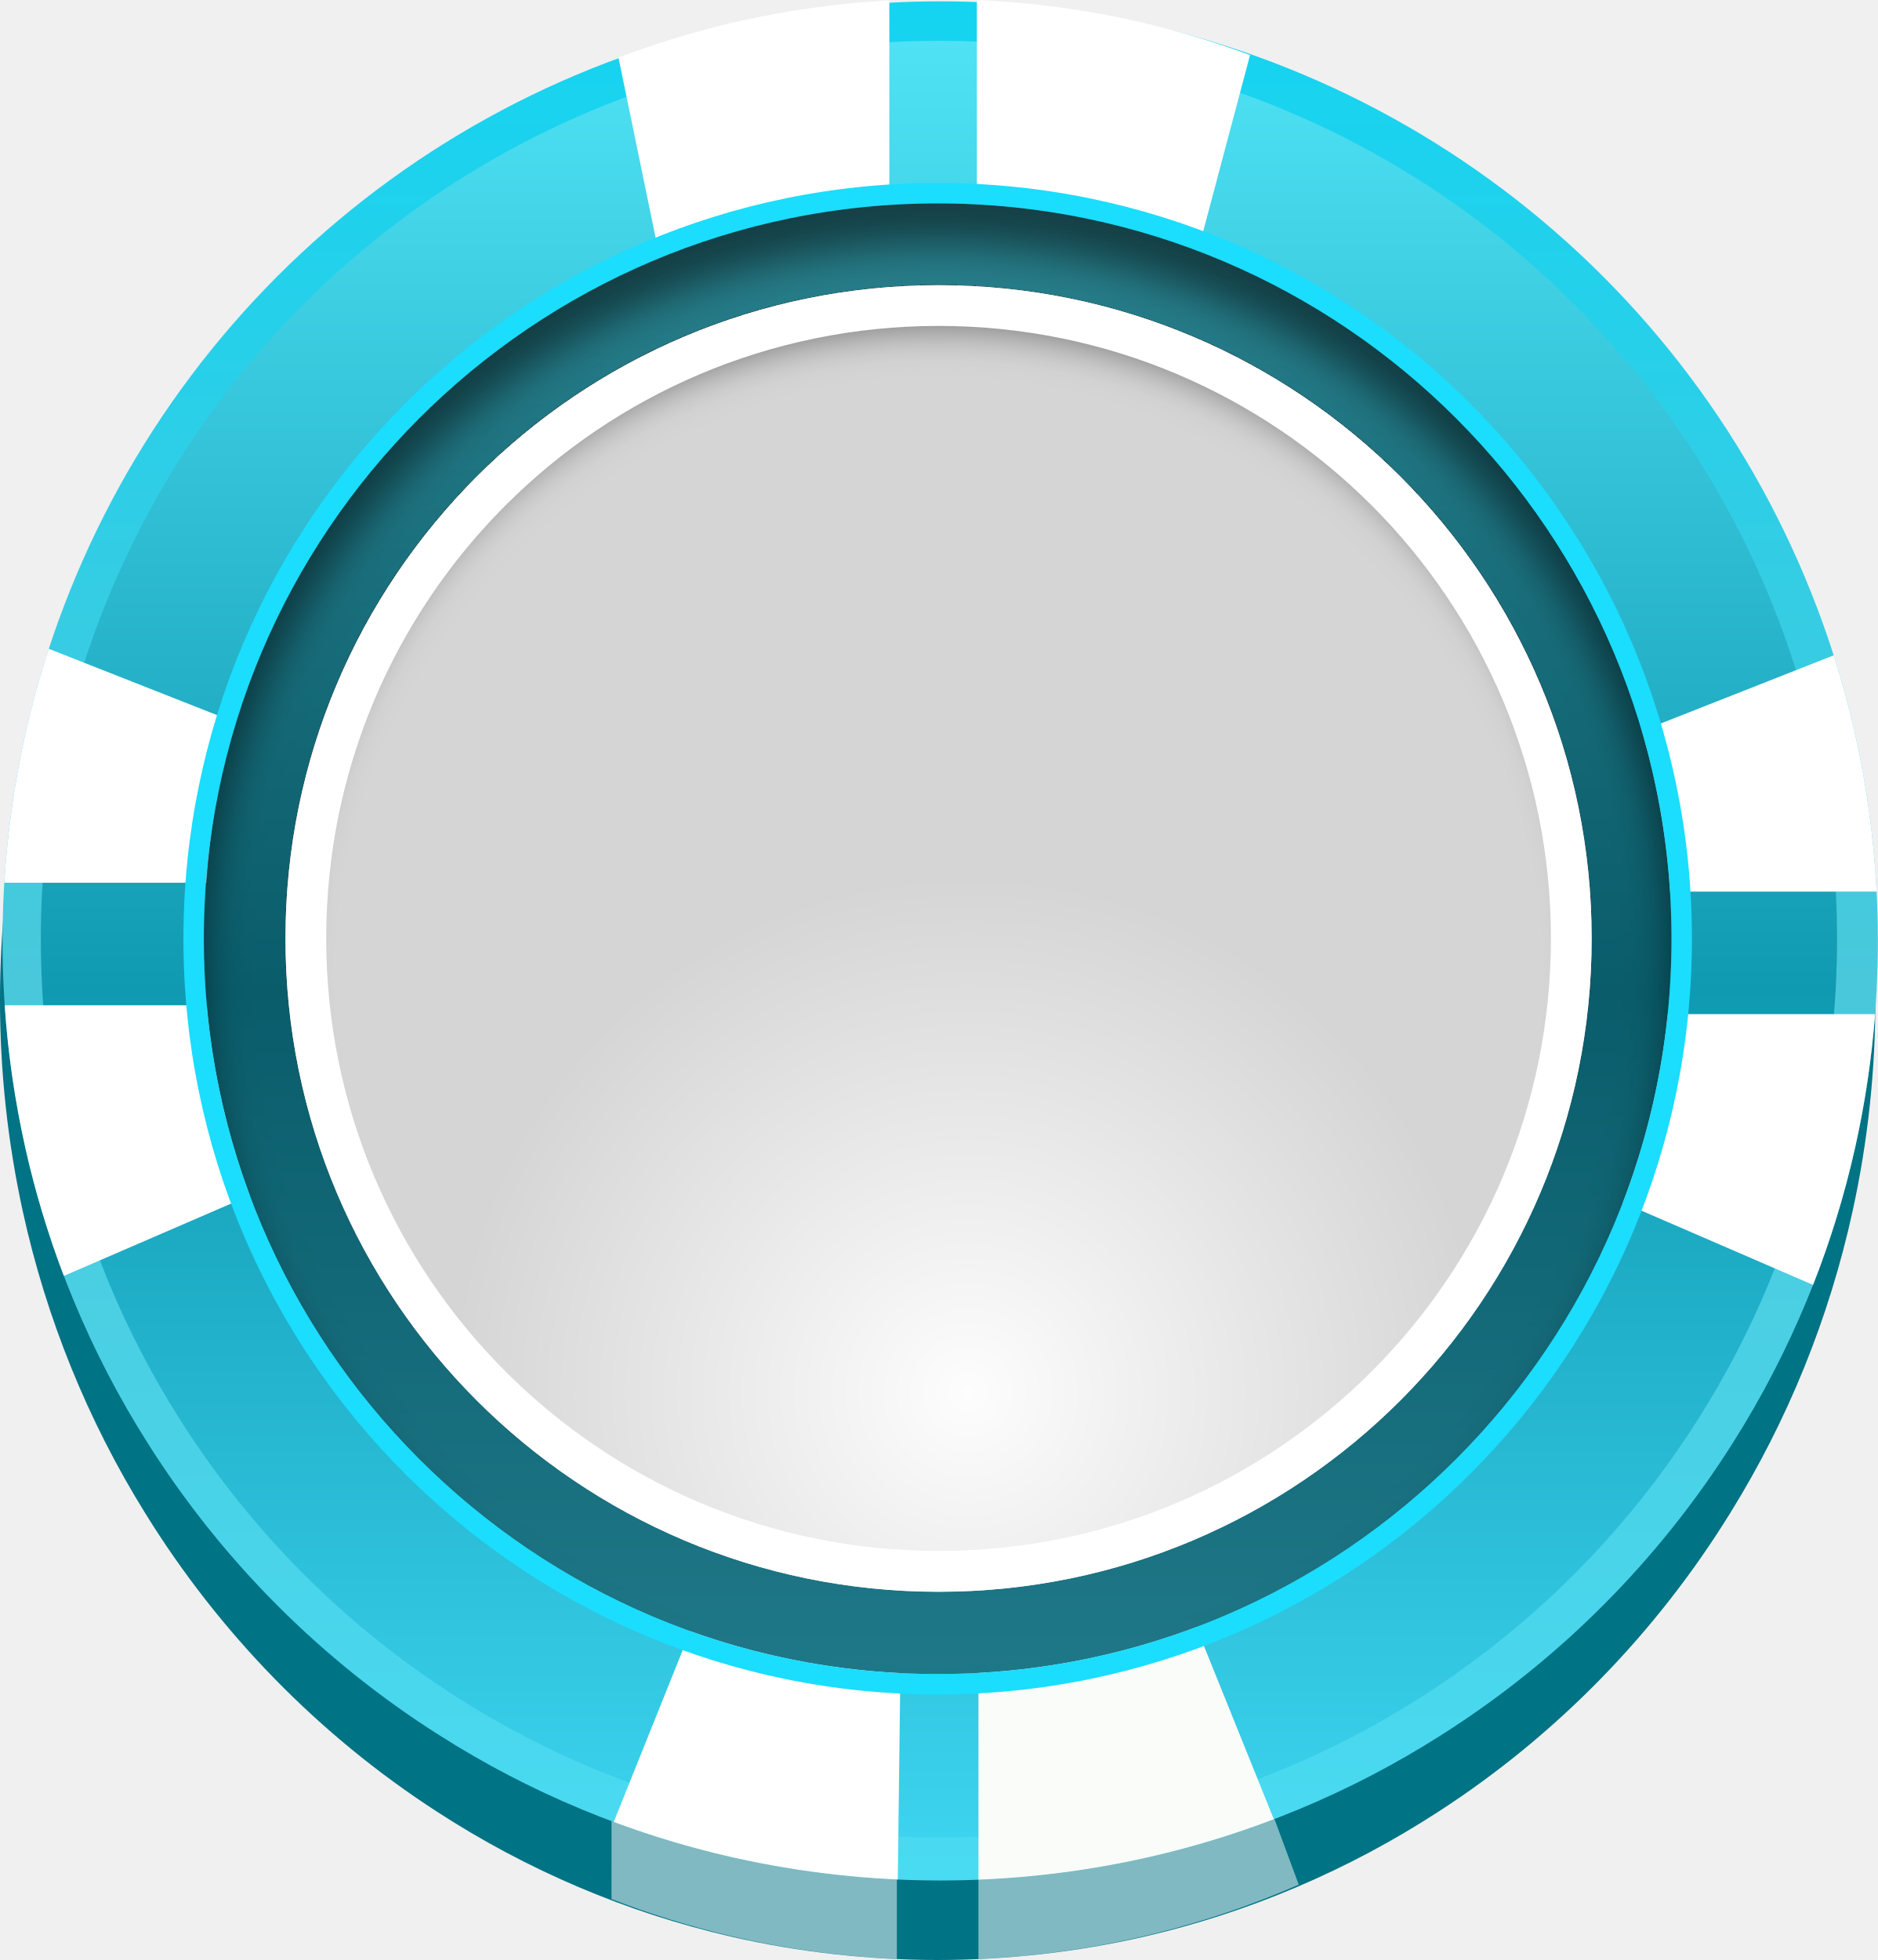
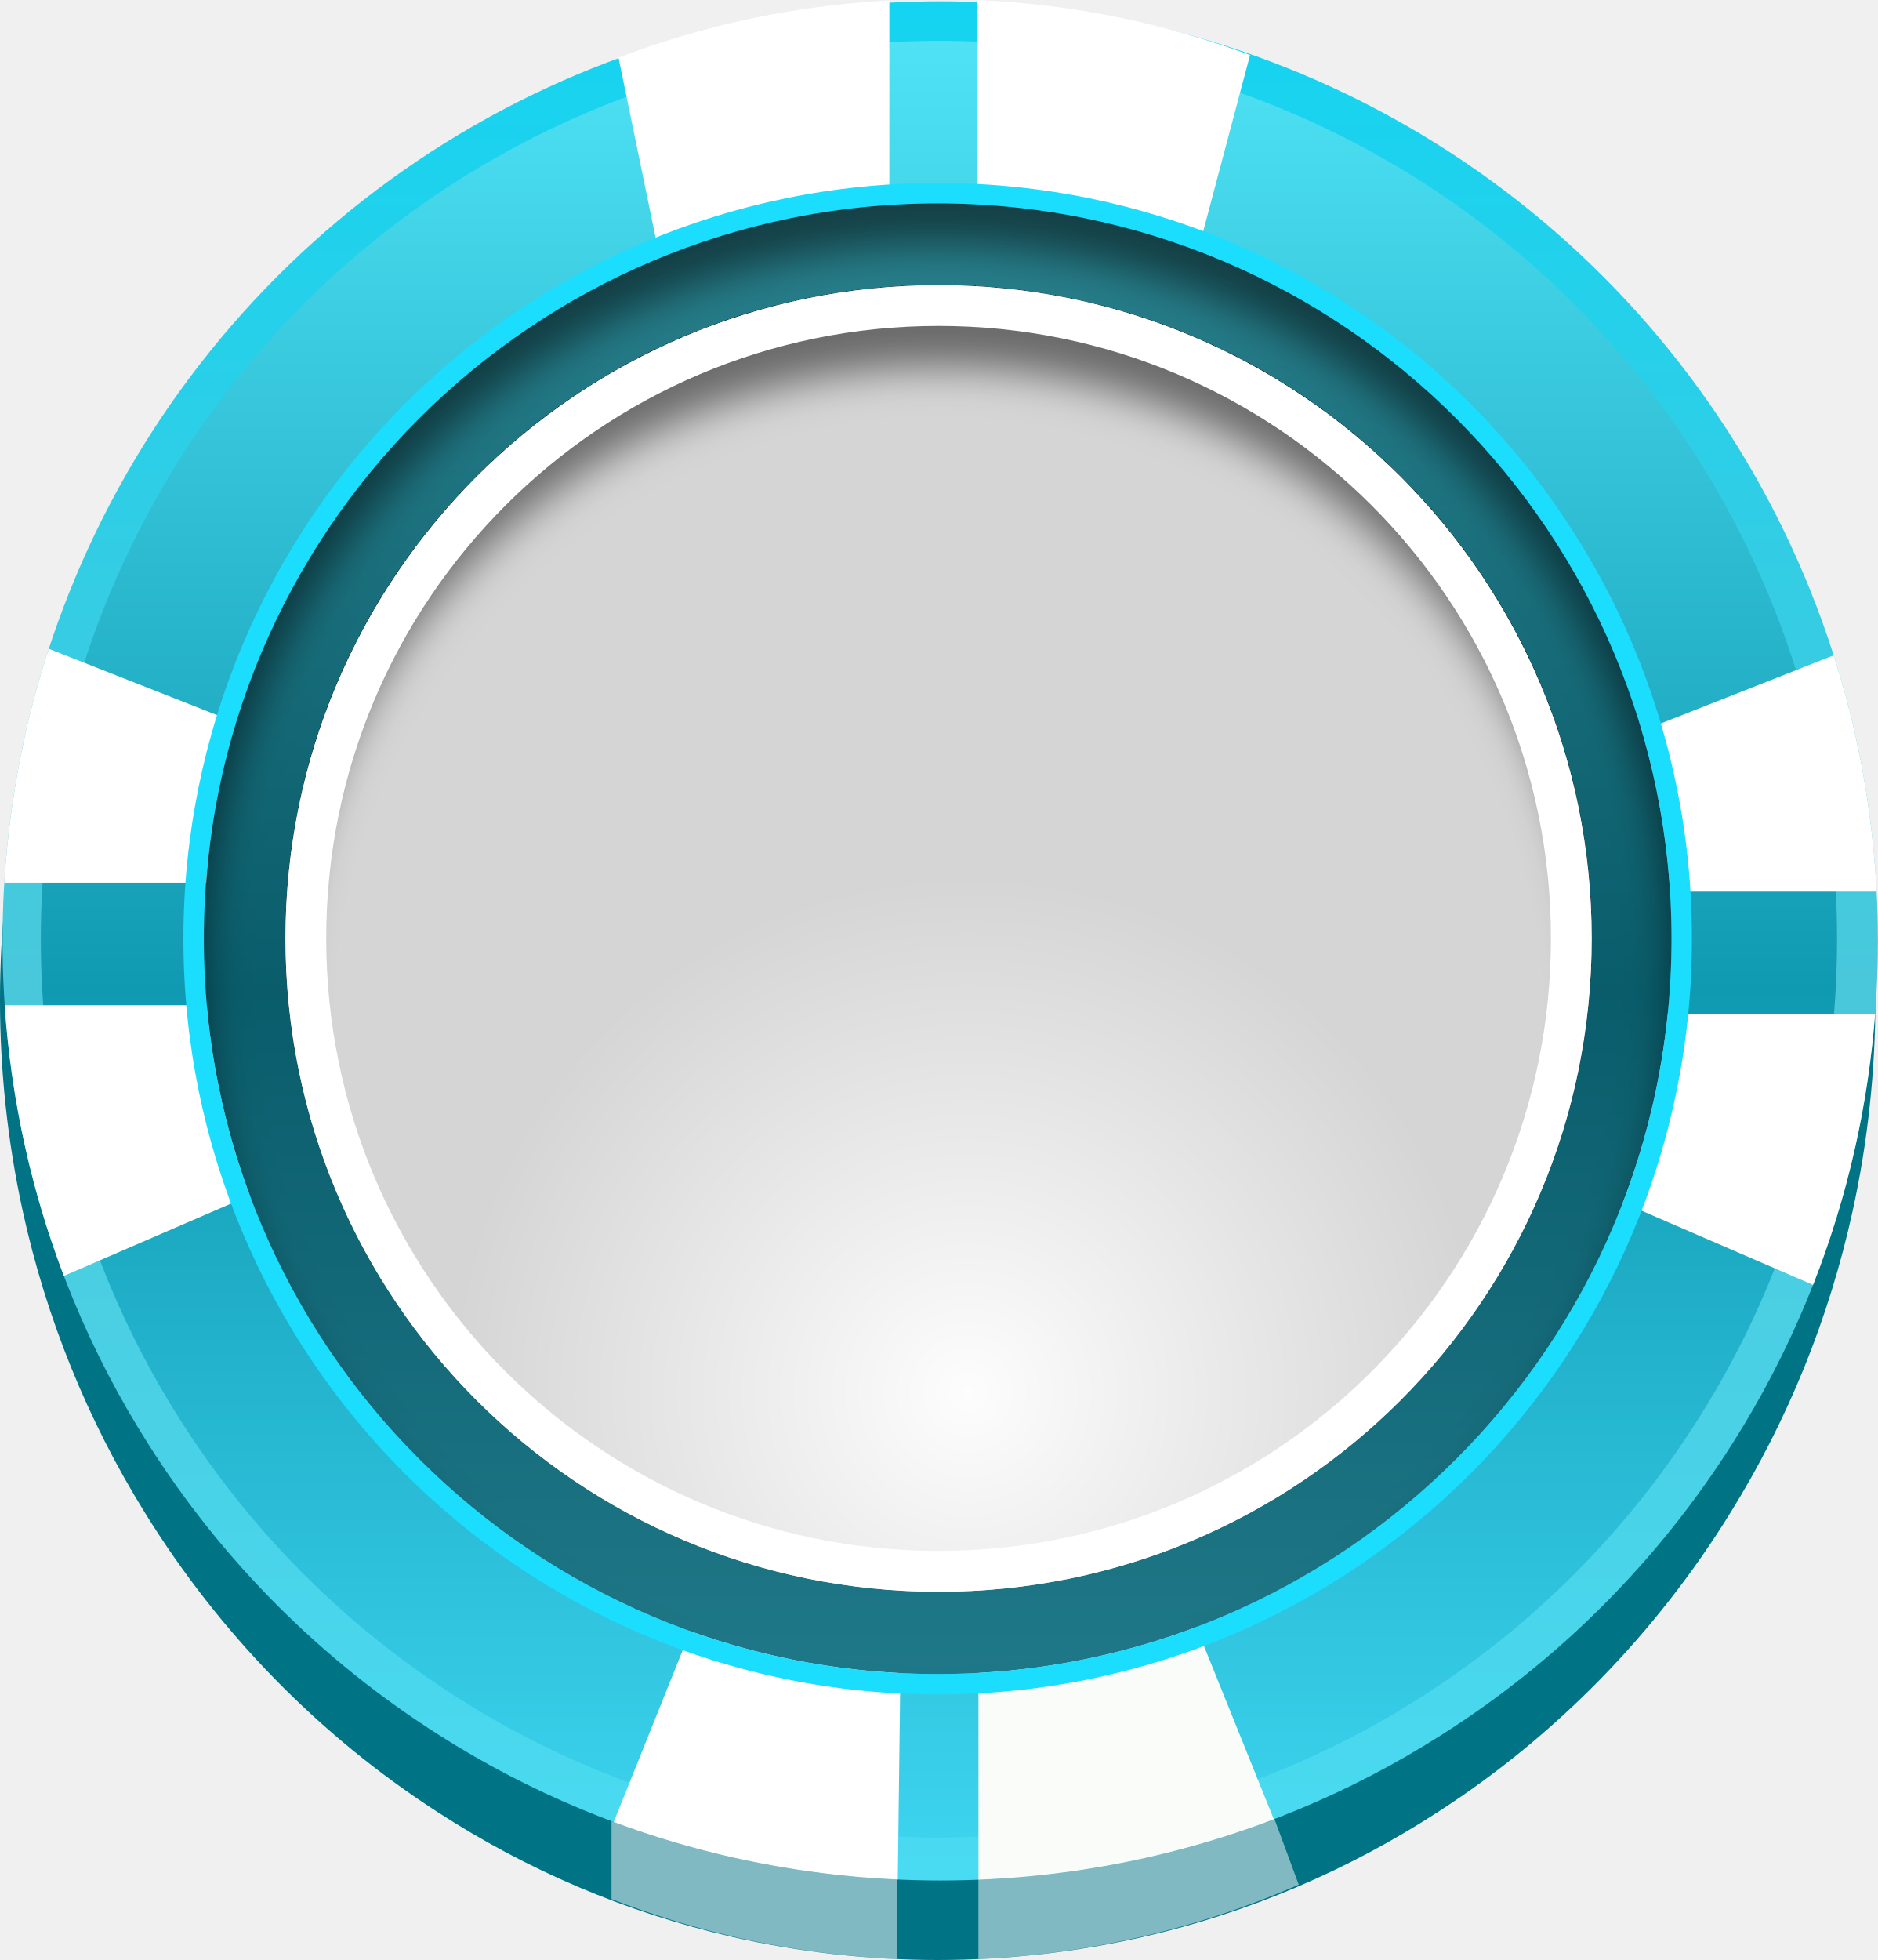
<svg xmlns="http://www.w3.org/2000/svg" width="46" height="48" viewBox="0 0 46 48" fill="none">
  <path d="M45.938 24.49C45.94 26.229 45.753 27.963 45.381 29.66C44.807 32.282 43.793 34.783 42.385 37.051C40.563 40 38.123 42.498 35.242 44.363C33.026 45.804 30.583 46.842 28.021 47.43C24.694 48.19 21.244 48.19 17.918 47.43C15.356 46.842 12.913 45.804 10.697 44.363C7.816 42.498 5.376 40 3.553 37.051C2.145 34.783 1.131 32.282 0.557 29.66C-0.186 26.254 -0.186 22.722 0.557 19.316C1.516 14.979 3.656 11.008 6.728 7.864C9.801 4.72 13.68 2.531 17.918 1.55C21.244 0.79 24.694 0.79 28.021 1.55C32.258 2.532 36.137 4.721 39.209 7.865C42.281 11.009 44.421 14.979 45.381 19.316C45.753 21.014 45.94 22.749 45.938 24.49Z" fill="#007384" />
  <path d="M46 23.043C46.001 24.745 45.814 26.442 45.443 28.103C44.869 30.669 43.855 33.117 42.447 35.337C40.624 38.223 38.184 40.667 35.303 42.493C33.087 43.904 30.644 44.919 28.082 45.494C24.756 46.239 21.306 46.239 17.979 45.494C15.417 44.919 12.974 43.904 10.758 42.493C7.877 40.667 5.437 38.223 3.615 35.337C2.207 33.117 1.193 30.669 0.619 28.103C-0.124 24.769 -0.124 21.312 0.619 17.979C1.578 13.734 3.717 9.848 6.79 6.77C9.862 3.693 13.742 1.551 17.979 0.591C21.306 -0.153 24.756 -0.153 28.082 0.591C32.319 1.552 36.198 3.695 39.27 6.772C42.343 9.849 44.483 13.734 45.443 17.979C45.815 19.641 46.001 21.339 46 23.043Z" fill="url(#paint0_linear)" />
  <path d="M45 23C45.001 24.628 44.822 26.25 44.466 27.838C43.916 30.292 42.945 32.632 41.597 34.755C39.851 37.514 37.514 39.851 34.755 41.597C32.632 42.945 30.292 43.916 27.838 44.466C24.652 45.178 21.348 45.178 18.162 44.466C15.708 43.916 13.368 42.945 11.245 41.597C8.486 39.851 6.149 37.514 4.403 34.755C3.055 32.632 2.084 30.292 1.534 27.838C0.822 24.651 0.822 21.346 1.534 18.158C2.452 14.1 4.502 10.384 7.444 7.442C10.387 4.5 14.103 2.451 18.162 1.534C21.348 0.822 24.652 0.822 27.838 1.534C31.896 2.452 35.612 4.501 38.554 7.443C41.497 10.385 43.547 14.1 44.466 18.158C44.822 19.747 45.001 21.371 45 23Z" fill="url(#paint1_linear)" />
  <path fill-rule="evenodd" clip-rule="evenodd" d="M23.967 46.033V47.977C25.328 47.916 26.684 47.73 28.02 47.417C29.32 47.113 30.59 46.69 31.814 46.155L31.219 44.548C30.199 44.938 29.151 45.254 28.082 45.494C26.725 45.798 25.348 45.978 23.967 46.033Z" fill="white" fill-opacity="0.5" />
  <path fill-rule="evenodd" clip-rule="evenodd" d="M14.98 44.6L14.979 46.508C15.937 46.879 16.918 47.183 17.918 47.418C19.254 47.73 20.61 47.916 21.97 47.977V46.028C20.631 45.967 19.296 45.789 17.979 45.494C16.958 45.265 15.956 44.966 14.98 44.6Z" fill="white" fill-opacity="0.5" />
  <path fill-rule="evenodd" clip-rule="evenodd" d="M44.918 16.049C45.12 16.683 45.296 17.326 45.443 17.979C45.727 19.247 45.903 20.538 45.97 21.835H40.909C40.823 20.477 40.587 19.161 40.218 17.901L44.918 16.049Z" fill="white" />
  <path fill-rule="evenodd" clip-rule="evenodd" d="M39.753 29.452C40.313 27.995 40.688 26.447 40.852 24.836H45.932C45.847 25.934 45.684 27.026 45.443 28.103C45.186 29.251 44.841 30.376 44.412 31.467L39.753 29.452Z" fill="white" />
  <path fill-rule="evenodd" clip-rule="evenodd" d="M23.929 0C25.302 0.06 26.671 0.247 28.02 0.562C28.904 0.771 29.773 1.034 30.621 1.348L29.352 6.121C27.653 5.364 25.83 4.9 23.929 4.782V0Z" fill="white" />
  <path fill-rule="evenodd" clip-rule="evenodd" d="M21.785 0.011V4.798C19.806 4.949 17.915 5.475 16.162 6.317L15.15 1.41C16.052 1.068 16.976 0.784 17.918 0.562C19.194 0.264 20.487 0.08 21.785 0.011Z" fill="white" />
  <path fill-rule="evenodd" clip-rule="evenodd" d="M5.066 24.619C5.211 26.244 5.572 27.806 6.12 29.277L1.564 31.247C1.175 30.225 0.858 29.174 0.619 28.103C0.362 26.953 0.194 25.788 0.115 24.619H5.066Z" fill="white" />
  <path fill-rule="evenodd" clip-rule="evenodd" d="M0.105 21.618C0.18 20.397 0.351 19.18 0.619 17.979C0.778 17.271 0.971 16.574 1.195 15.889L5.751 17.684C5.382 18.944 5.146 20.261 5.06 21.618H0.105Z" fill="white" />
  <path fill-rule="evenodd" clip-rule="evenodd" d="M23.968 40.97C25.837 40.867 27.631 40.478 29.305 39.847L31.204 44.553C30.189 44.941 29.146 45.255 28.082 45.494C26.726 45.798 25.349 45.978 23.968 46.033V40.97Z" fill="#F9FCF8" />
  <path fill-rule="evenodd" clip-rule="evenodd" d="M16.91 39.948C18.53 40.529 20.258 40.884 22.055 40.974L21.992 46.029C20.646 45.969 19.303 45.79 17.98 45.494C16.977 45.269 15.993 44.977 15.034 44.62L16.91 39.948Z" fill="white" />
  <g filter="url(#filter0_i)">
    <path d="M22.969 40.997C32.897 40.997 40.945 32.935 40.945 22.989C40.945 13.044 32.897 4.981 22.969 4.981C13.041 4.981 4.993 13.044 4.993 22.989C4.993 32.935 13.041 40.997 22.969 40.997Z" fill="black" fill-opacity="0.4" />
  </g>
  <path d="M22.969 41.247C33.036 41.247 41.195 33.072 41.195 22.989C41.195 12.906 33.036 4.731 22.969 4.731C12.903 4.731 4.743 12.906 4.743 22.989C4.743 33.072 12.903 41.247 22.969 41.247Z" stroke="#1BDDFE" stroke-width="0.5" />
  <g filter="url(#filter1_i)">
    <path d="M22.991 38.982C31.827 38.982 38.991 31.819 38.991 22.982C38.991 14.146 31.827 6.982 22.991 6.982C14.154 6.982 6.991 14.146 6.991 22.982C6.991 31.819 14.154 38.982 22.991 38.982Z" fill="url(#paint2_radial)" />
  </g>
  <path d="M38.491 22.982C38.491 31.543 31.551 38.482 22.991 38.482C14.43 38.482 7.491 31.543 7.491 22.982C7.491 14.422 14.43 7.482 22.991 7.482C31.551 7.482 38.491 14.422 38.491 22.982Z" stroke="white" />
  <defs>
    <filter id="filter0_i" x="4.493" y="4.481" width="36.952" height="38.016" filterUnits="userSpaceOnUse" color-interpolation-filters="sRGB">
      <feFlood flood-opacity="0" result="BackgroundImageFix" />
      <feBlend mode="normal" in="SourceGraphic" in2="BackgroundImageFix" result="shape" />
      <feColorMatrix in="SourceAlpha" type="matrix" values="0 0 0 0 0 0 0 0 0 0 0 0 0 0 0 0 0 0 127 0" result="hardAlpha" />
      <feOffset dy="1" />
      <feGaussianBlur stdDeviation="0.5" />
      <feComposite in2="hardAlpha" operator="arithmetic" k2="-1" k3="1" />
      <feColorMatrix type="matrix" values="0 0 0 0 0 0 0 0 0 0 0 0 0 0 0 0 0 0 0.5 0" />
      <feBlend mode="normal" in2="shape" result="effect1_innerShadow" />
    </filter>
    <filter id="filter1_i" x="6.991" y="6.982" width="32" height="33" filterUnits="userSpaceOnUse" color-interpolation-filters="sRGB">
      <feFlood flood-opacity="0" result="BackgroundImageFix" />
      <feBlend mode="normal" in="SourceGraphic" in2="BackgroundImageFix" result="shape" />
      <feColorMatrix in="SourceAlpha" type="matrix" values="0 0 0 0 0 0 0 0 0 0 0 0 0 0 0 0 0 0 127 0" result="hardAlpha" />
-       <feOffset dy="1" />
+       <feOffset dy="2" />
      <feGaussianBlur stdDeviation="0.5" />
      <feComposite in2="hardAlpha" operator="arithmetic" k2="-1" k3="1" />
      <feColorMatrix type="matrix" values="0 0 0 0 0 0 0 0 0 0 0 0 0 0 0 0 0 0 0.5 0" />
      <feBlend mode="normal" in2="shape" result="effect1_innerShadow" />
    </filter>
    <linearGradient id="paint0_linear" x1="23.031" y1="0.033" x2="23.031" y2="46.053" gradientUnits="userSpaceOnUse">
      <stop stop-color="#14D4F1" />
      <stop offset="0.529" stop-color="#4AC8DB" />
      <stop offset="1" stop-color="#49DBF2" />
    </linearGradient>
    <linearGradient id="paint1_linear" x1="23" y1="1" x2="23" y2="45" gradientUnits="userSpaceOnUse">
      <stop stop-color="#4FE2F5" />
      <stop offset="0.529" stop-color="#109AB2" />
      <stop offset="1" stop-color="#3CD3EE" />
    </linearGradient>
    <radialGradient id="paint2_radial" cx="0" cy="0" r="1" gradientUnits="userSpaceOnUse" gradientTransform="translate(23.7151 34.0853) rotate(90) scale(15.3089)">
      <stop stop-color="#FDFDFD" />
      <stop offset="0.825" stop-color="#D5D5D5" />
    </radialGradient>
  </defs>
</svg>
